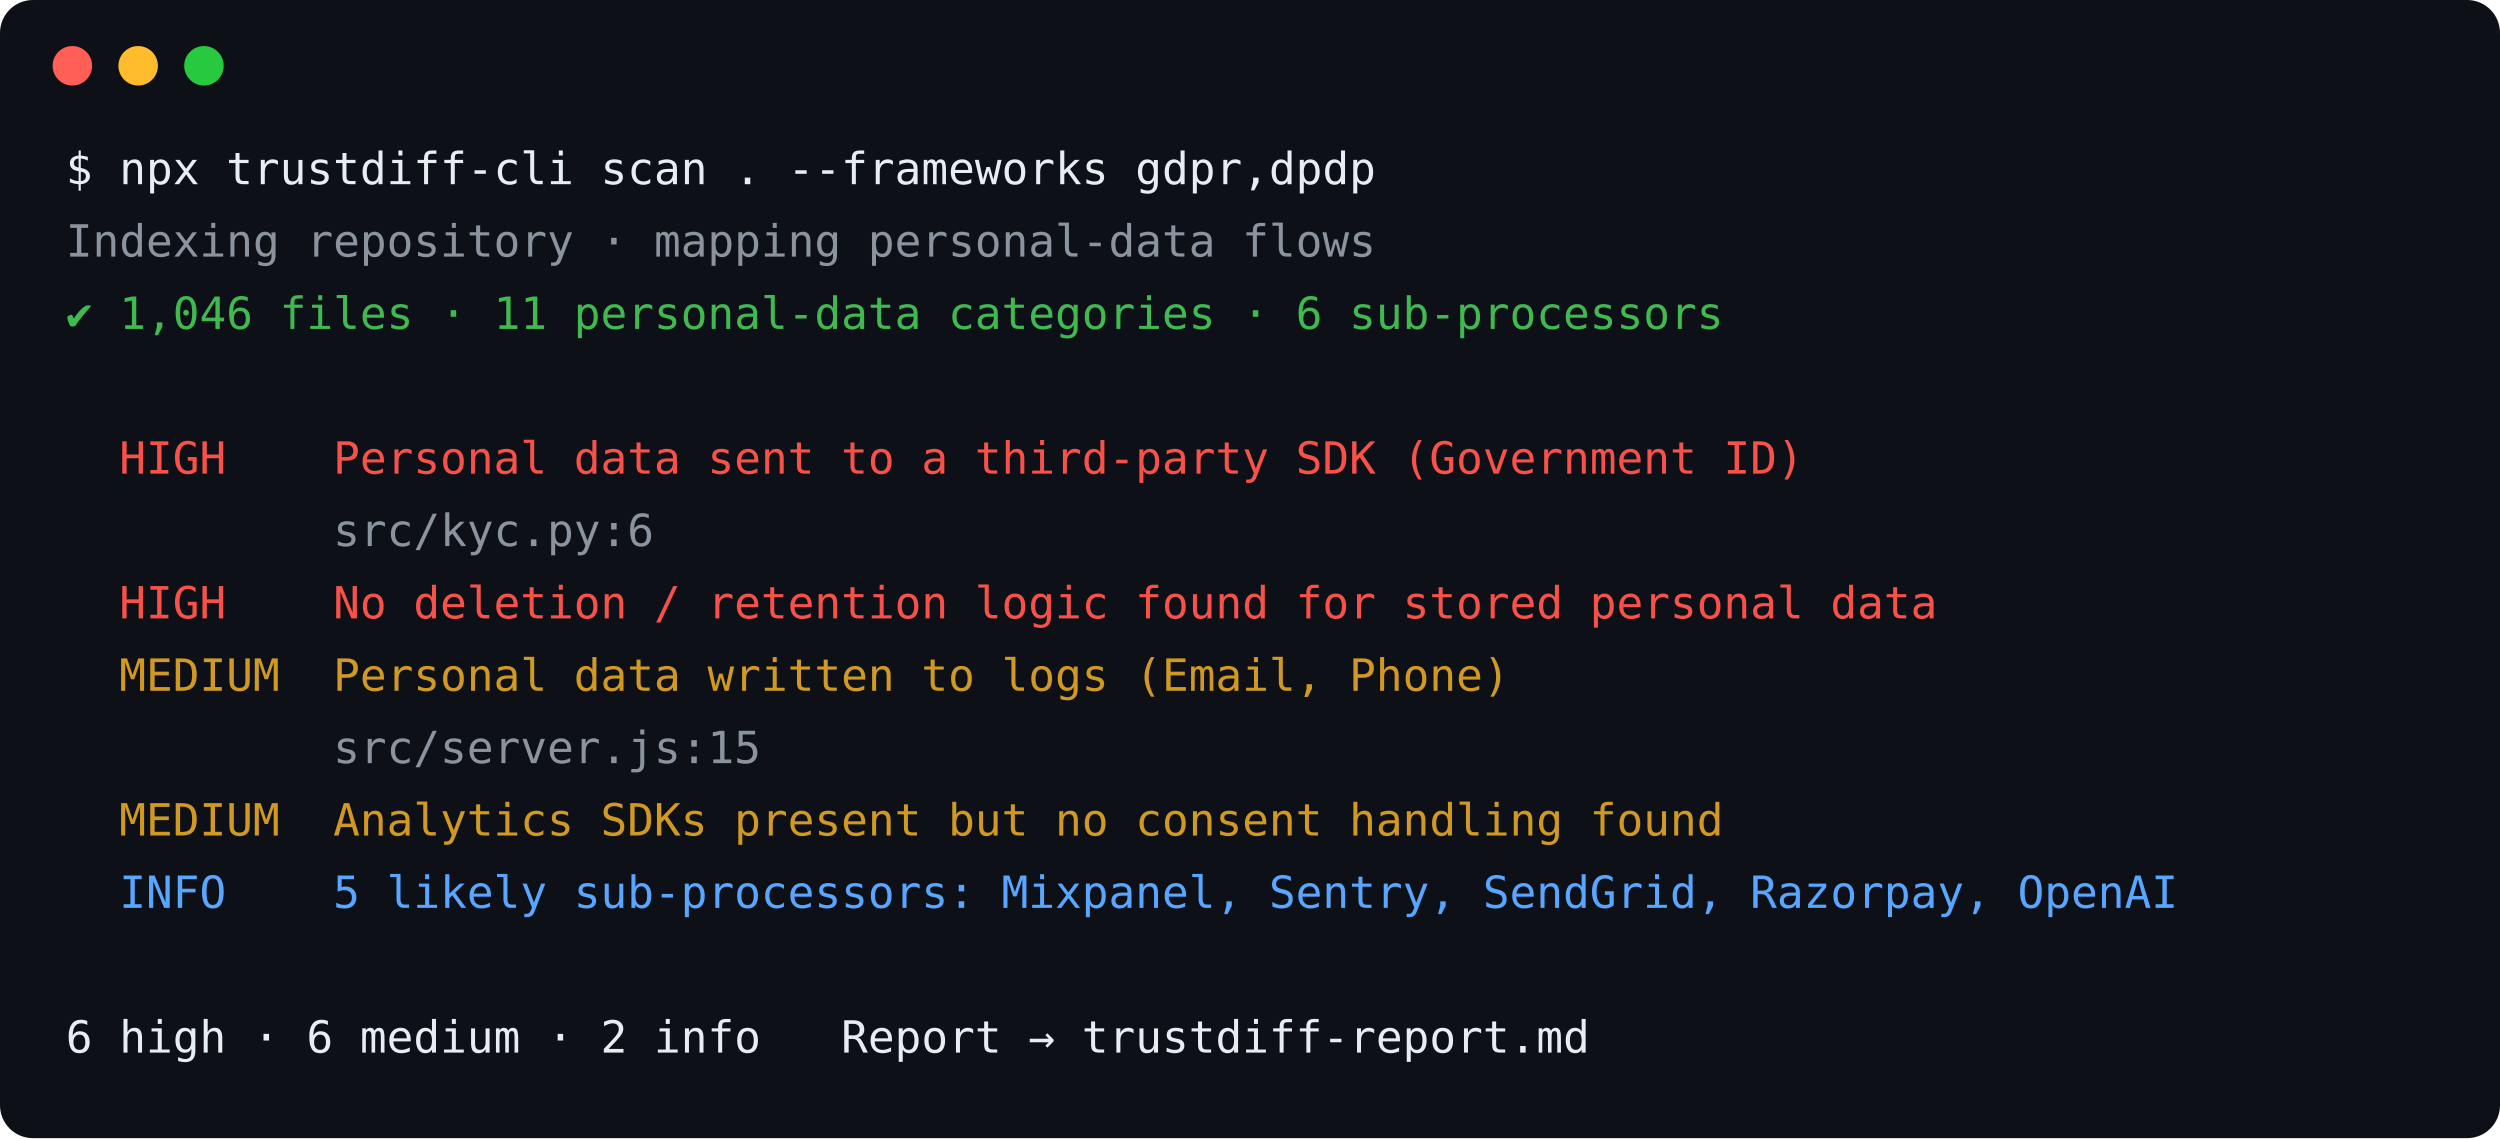
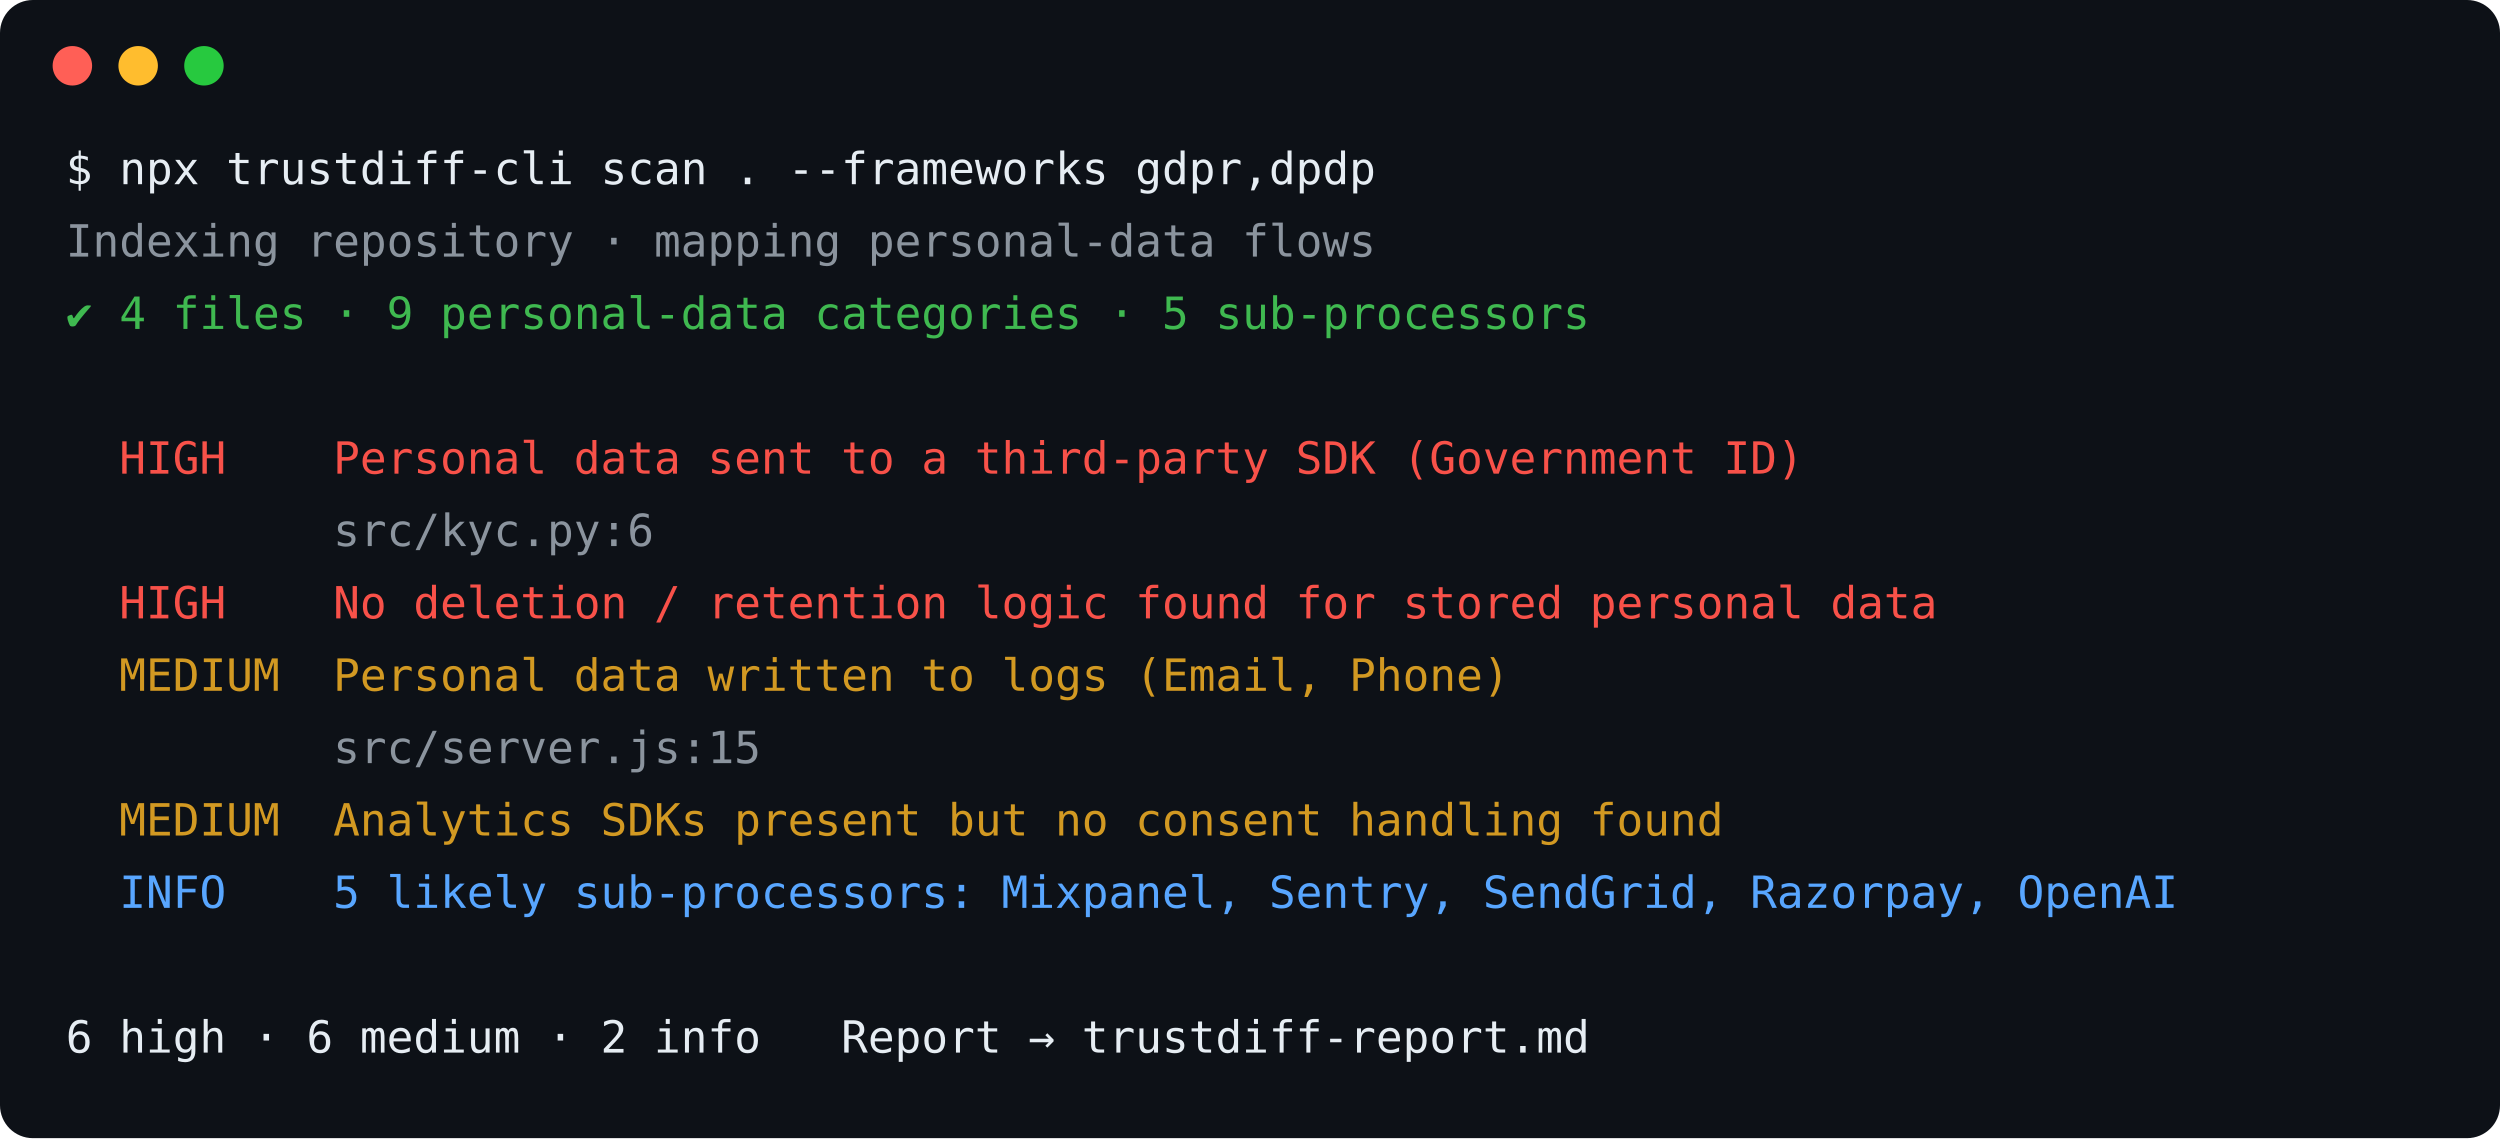
<svg xmlns="http://www.w3.org/2000/svg" width="760" height="346" viewBox="0 0 760 346">
  <rect width="760" height="346" rx="10" fill="#0d1117" />
  <circle cx="22" cy="20" r="6" fill="#ff5f56" />
  <circle cx="42" cy="20" r="6" fill="#ffbd2e" />
  <circle cx="62" cy="20" r="6" fill="#27c93f" />
  <g font-family="ui-monospace,SFMono-Regular,Menlo,Consolas,monospace" font-size="13.5">
    <text x="20" y="56" fill="#e6edf3" xml:space="preserve">$ npx trustdiff-cli scan . --frameworks gdpr,dpdp</text>
    <text x="20" y="78" fill="#8b949e" xml:space="preserve">Indexing repository · mapping personal-data flows</text>
-     <text x="20" y="100" fill="#3fb950" xml:space="preserve">✔ 1,046 files · 11 personal-data categories · 6 sub-processors</text>
+     <text x="20" y="100" fill="#3fb950" xml:space="preserve">✔ 4 files · 9 personal-data categories · 5 sub-processors</text>
    <text x="20" y="144" fill="#f85149" xml:space="preserve">  HIGH    Personal data sent to a third-party SDK (Government ID)</text>
    <text x="20" y="166" fill="#8b949e" xml:space="preserve">          src/kyc.py:6</text>
    <text x="20" y="188" fill="#f85149" xml:space="preserve">  HIGH    No deletion / retention logic found for stored personal data</text>
    <text x="20" y="210" fill="#d29922" xml:space="preserve">  MEDIUM  Personal data written to logs (Email, Phone)</text>
    <text x="20" y="232" fill="#8b949e" xml:space="preserve">          src/server.js:15</text>
    <text x="20" y="254" fill="#d29922" xml:space="preserve">  MEDIUM  Analytics SDKs present but no consent handling found</text>
    <text x="20" y="276" fill="#58a6ff" xml:space="preserve">  INFO    5 likely sub-processors: Mixpanel, Sentry, SendGrid, Razorpay, OpenAI</text>
    <text x="20" y="320" fill="#e6edf3" xml:space="preserve">6 high · 6 medium · 2 info   Report → trustdiff-report.md</text>
  </g>
</svg>
